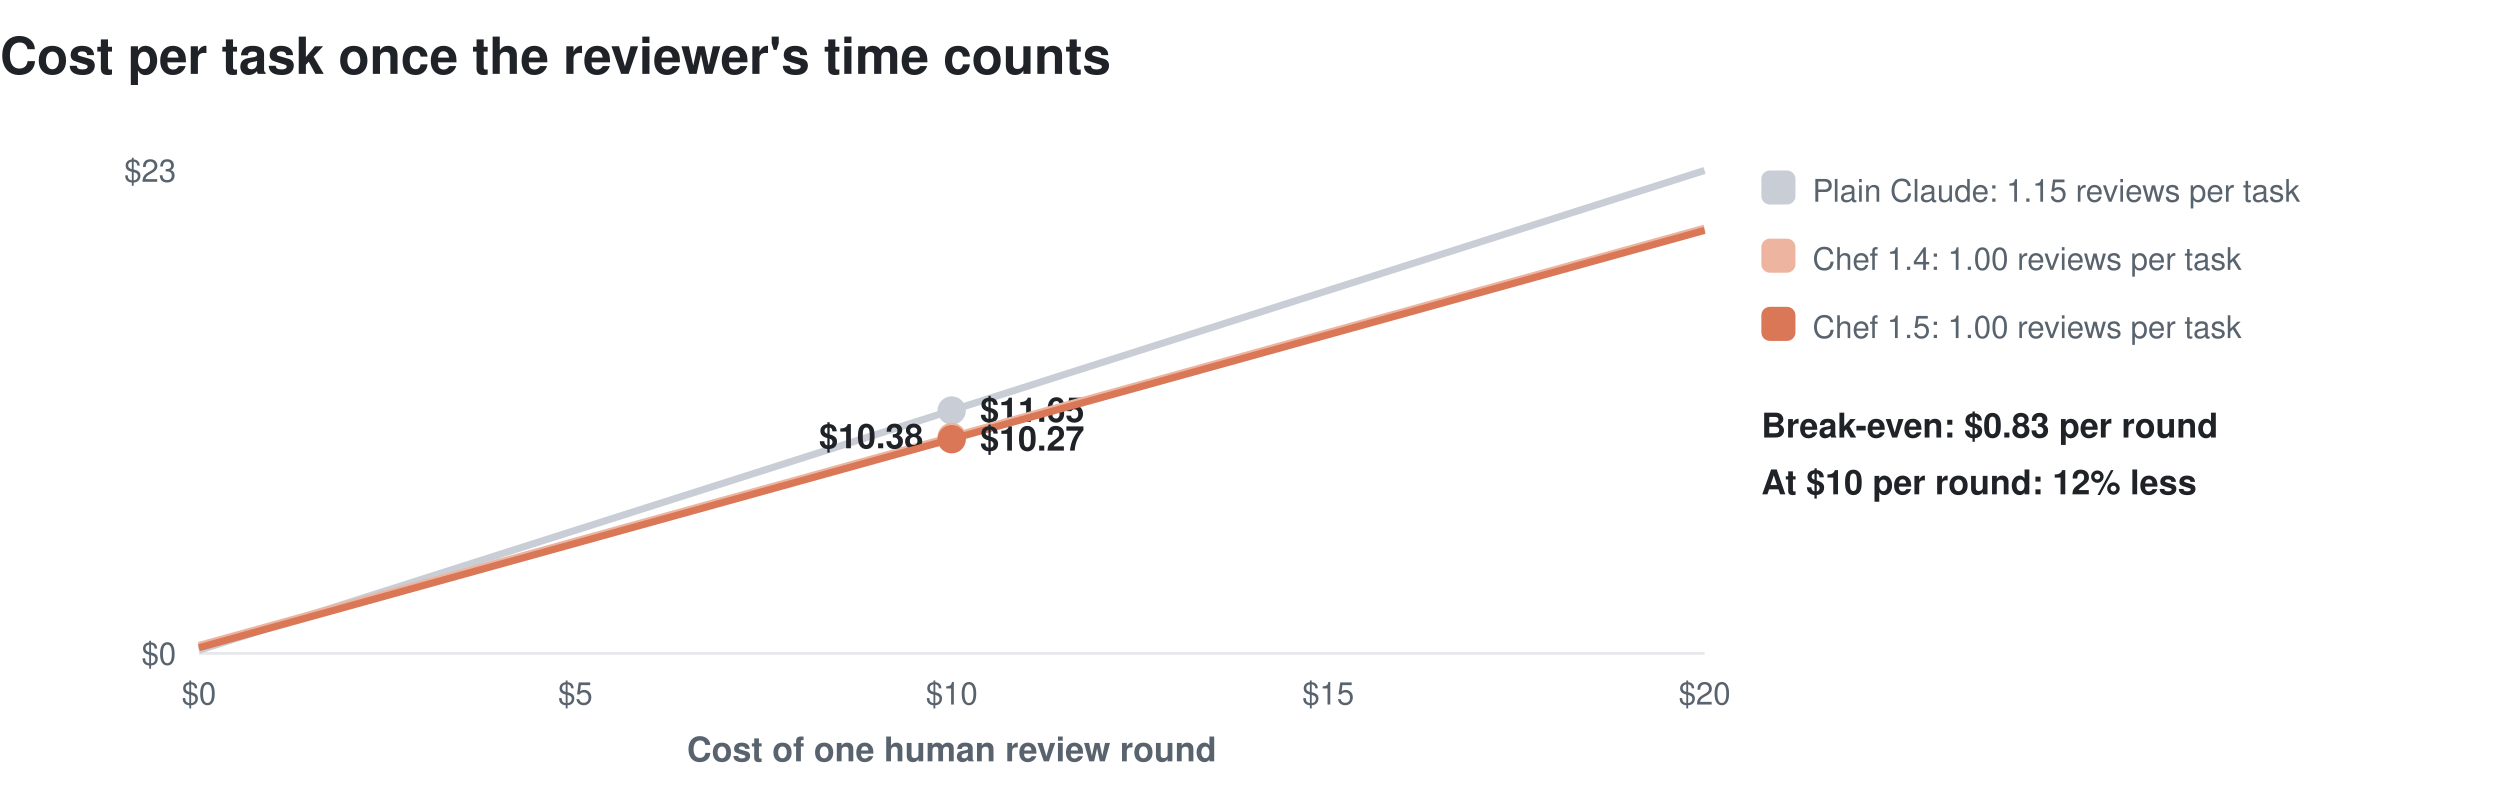
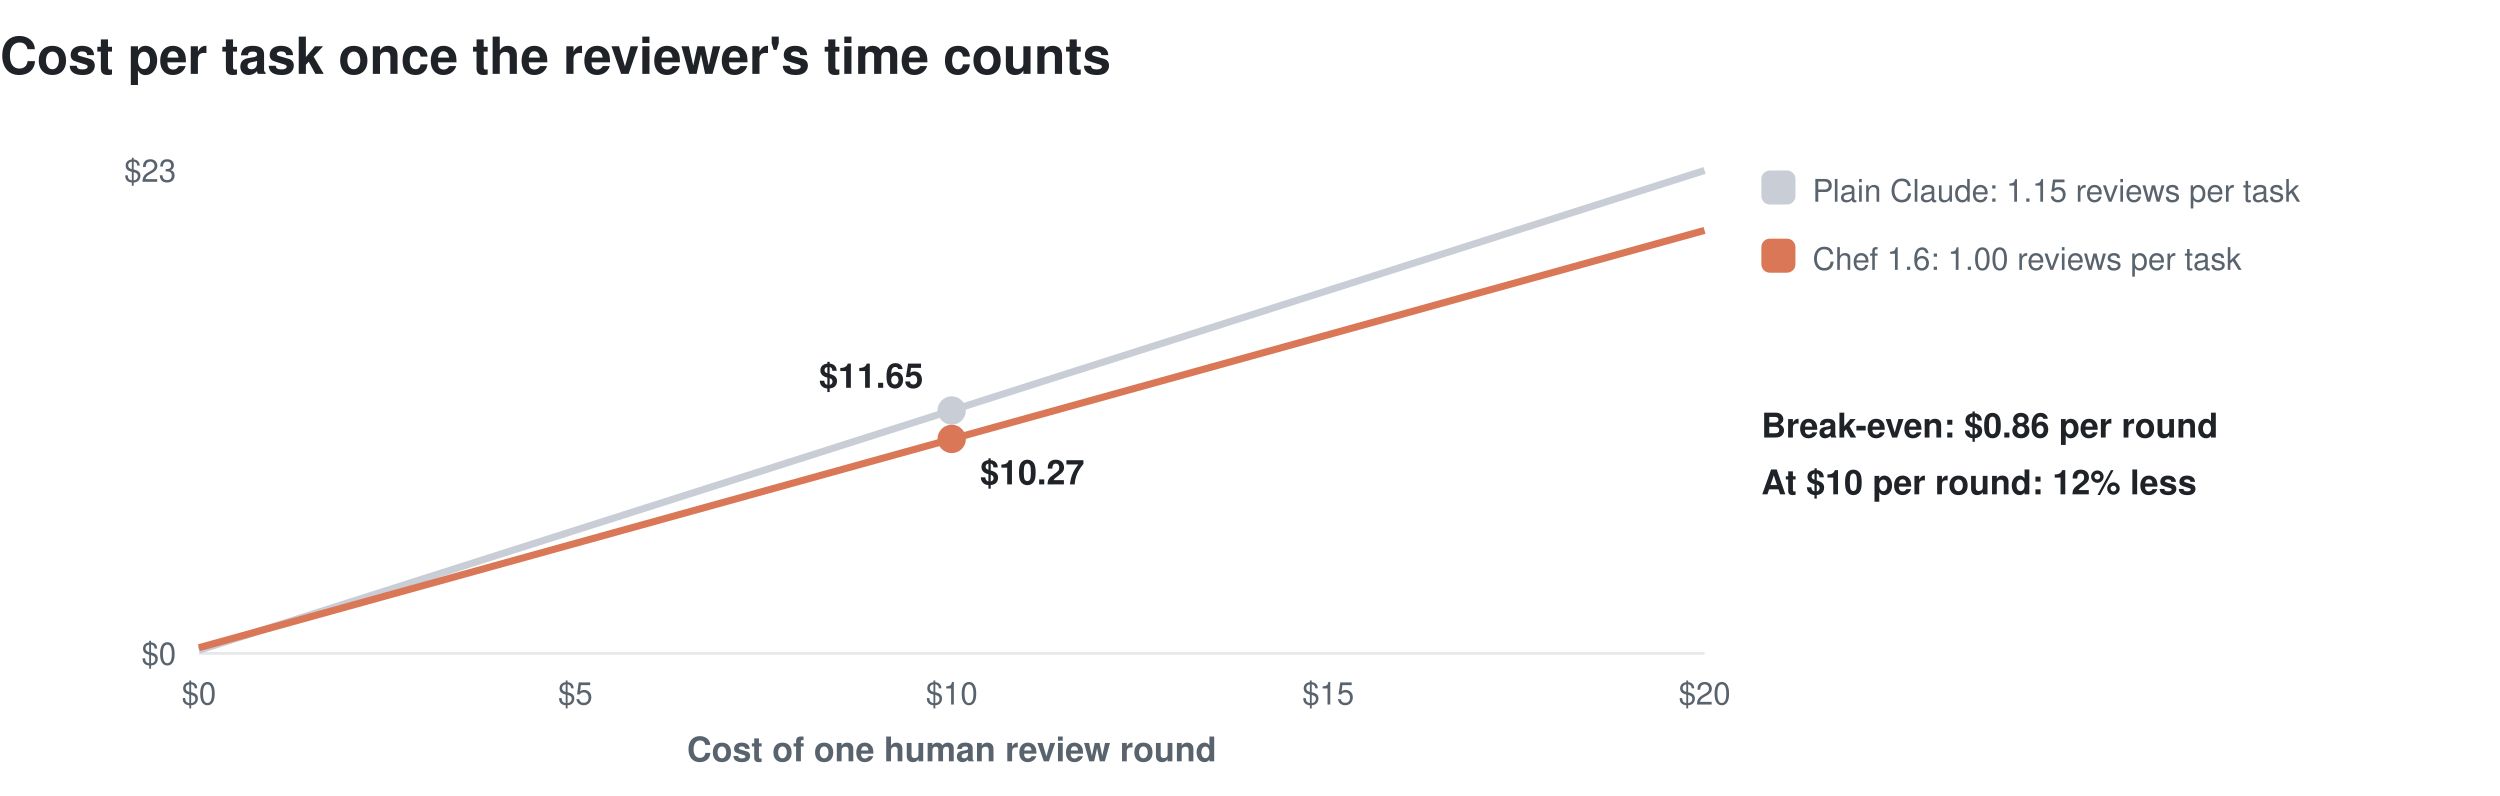
- <svg xmlns="http://www.w3.org/2000/svg" width="880" height="280" viewBox="0 0 880 280" role="img" aria-label="Machine cost per task plus a human reviewer's cost per review round. Chef 1.5 costs less once a round costs more than $0.83; at $10 per round, plain Claude $11.65 and chef 1.5 $10.27 per task, 12% less.">
+ <svg xmlns="http://www.w3.org/2000/svg" width="880" height="280" viewBox="0 0 880 280" role="img" aria-label="Machine cost per task plus a human reviewer's cost per review round. Chef 1.6 costs less once a round costs more than $0.86; at $10 per round, plain Claude $11.65 and chef 1.6 $10.27 per task, 12% less.">
  <text x="0.0" y="26.0" fill="#1F2328" font-family="-apple-system, BlinkMacSystemFont, 'Segoe UI', Helvetica, Arial, sans-serif" font-size="18" font-weight="600" text-anchor="start">Cost per task once the reviewer's time counts</text>
  <line x1="70.0" y1="230.0" x2="600.0" y2="230.0" stroke="#E6E8EB" stroke-width="1" />
  <text x="70.0" y="248.0" fill="#59636E" font-family="-apple-system, BlinkMacSystemFont, 'Segoe UI', Helvetica, Arial, sans-serif" font-size="11" font-weight="400" text-anchor="middle">$0</text>
  <text x="202.5" y="248.0" fill="#59636E" font-family="-apple-system, BlinkMacSystemFont, 'Segoe UI', Helvetica, Arial, sans-serif" font-size="11" font-weight="400" text-anchor="middle">$5</text>
  <text x="335.0" y="248.0" fill="#59636E" font-family="-apple-system, BlinkMacSystemFont, 'Segoe UI', Helvetica, Arial, sans-serif" font-size="11" font-weight="400" text-anchor="middle">$10</text>
  <text x="467.5" y="248.0" fill="#59636E" font-family="-apple-system, BlinkMacSystemFont, 'Segoe UI', Helvetica, Arial, sans-serif" font-size="11" font-weight="400" text-anchor="middle">$15</text>
  <text x="600.0" y="248.0" fill="#59636E" font-family="-apple-system, BlinkMacSystemFont, 'Segoe UI', Helvetica, Arial, sans-serif" font-size="11" font-weight="400" text-anchor="middle">$20</text>
  <text x="335.0" y="268.0" fill="#59636E" font-family="-apple-system, BlinkMacSystemFont, 'Segoe UI', Helvetica, Arial, sans-serif" font-size="12" font-weight="600" text-anchor="middle">Cost of one human review round</text>
  <text x="62.0" y="64.0" fill="#59636E" font-family="-apple-system, BlinkMacSystemFont, 'Segoe UI', Helvetica, Arial, sans-serif" font-size="11" font-weight="400" text-anchor="end">$23</text>
  <text x="62.0" y="234.0" fill="#59636E" font-family="-apple-system, BlinkMacSystemFont, 'Segoe UI', Helvetica, Arial, sans-serif" font-size="11" font-weight="400" text-anchor="end">$0</text>
  <line x1="70.0" y1="228.9" x2="600.0" y2="60.0" stroke="#C9CED6" stroke-width="2.5" />
  <circle cx="335.0" cy="144.5" r="5" fill="#C9CED6" />
-   <text x="345.0" y="148.5" fill="#1F2328" font-family="-apple-system, BlinkMacSystemFont, 'Segoe UI', Helvetica, Arial, sans-serif" font-size="12" font-weight="600" text-anchor="start">$11.65</text>
-   <line x1="70.0" y1="227.2" x2="600.0" y2="80.3" stroke="#EDB59F" stroke-width="2.5" />
-   <circle cx="335.0" cy="153.8" r="5" fill="#EDB59F" />
-   <text x="325.0" y="157.8" fill="#1F2328" font-family="-apple-system, BlinkMacSystemFont, 'Segoe UI', Helvetica, Arial, sans-serif" font-size="12" font-weight="600" text-anchor="end">$10.38</text>
+   <text x="325.0" y="136.5" fill="#1F2328" font-family="-apple-system, BlinkMacSystemFont, 'Segoe UI', Helvetica, Arial, sans-serif" font-size="12" font-weight="600" text-anchor="end">$11.65</text>
  <line x1="70.0" y1="228.0" x2="600.0" y2="81.1" stroke="#D97757" stroke-width="2.5" />
-   <circle cx="335.0" cy="154.6" r="5" fill="#D97757" />
-   <text x="345.0" y="158.6" fill="#1F2328" font-family="-apple-system, BlinkMacSystemFont, 'Segoe UI', Helvetica, Arial, sans-serif" font-size="12" font-weight="600" text-anchor="start">$10.27</text>
+   <circle cx="335.0" cy="154.5" r="5" fill="#D97757" />
+   <text x="345.0" y="170.5" fill="#1F2328" font-family="-apple-system, BlinkMacSystemFont, 'Segoe UI', Helvetica, Arial, sans-serif" font-size="12" font-weight="600" text-anchor="start">$10.27</text>
  <rect x="620.0" y="60.0" width="12.0" height="12.0" rx="3" fill="#C9CED6" />
  <text x="638.0" y="71.0" fill="#59636E" font-family="-apple-system, BlinkMacSystemFont, 'Segoe UI', Helvetica, Arial, sans-serif" font-size="11" font-weight="400" text-anchor="start">Plain Claude: 1.15 reviews per task</text>
-   <rect x="620.0" y="84.0" width="12.0" height="12.0" rx="3" fill="#EDB59F" />
-   <text x="638.0" y="95.0" fill="#59636E" font-family="-apple-system, BlinkMacSystemFont, 'Segoe UI', Helvetica, Arial, sans-serif" font-size="11" font-weight="400" text-anchor="start">Chef 1.4: 1.00 reviews per task</text>
-   <rect x="620.0" y="108.0" width="12.0" height="12.0" rx="3" fill="#D97757" />
-   <text x="638.0" y="119.0" fill="#59636E" font-family="-apple-system, BlinkMacSystemFont, 'Segoe UI', Helvetica, Arial, sans-serif" font-size="11" font-weight="400" text-anchor="start">Chef 1.5: 1.00 reviews per task</text>
-   <text x="620.0" y="154.0" fill="#1F2328" font-family="-apple-system, BlinkMacSystemFont, 'Segoe UI', Helvetica, Arial, sans-serif" font-size="12" font-weight="600" text-anchor="start">Break-even: $0.83 per round</text>
+   <rect x="620.0" y="84.0" width="12.0" height="12.0" rx="3" fill="#D97757" />
+   <text x="638.0" y="95.0" fill="#59636E" font-family="-apple-system, BlinkMacSystemFont, 'Segoe UI', Helvetica, Arial, sans-serif" font-size="11" font-weight="400" text-anchor="start">Chef 1.6: 1.00 reviews per task</text>
+   <text x="620.0" y="154.0" fill="#1F2328" font-family="-apple-system, BlinkMacSystemFont, 'Segoe UI', Helvetica, Arial, sans-serif" font-size="12" font-weight="600" text-anchor="start">Break-even: $0.86 per round</text>
  <text x="620.0" y="174.0" fill="#1F2328" font-family="-apple-system, BlinkMacSystemFont, 'Segoe UI', Helvetica, Arial, sans-serif" font-size="12" font-weight="600" text-anchor="start">At $10 per round: 12% less</text>
</svg>
